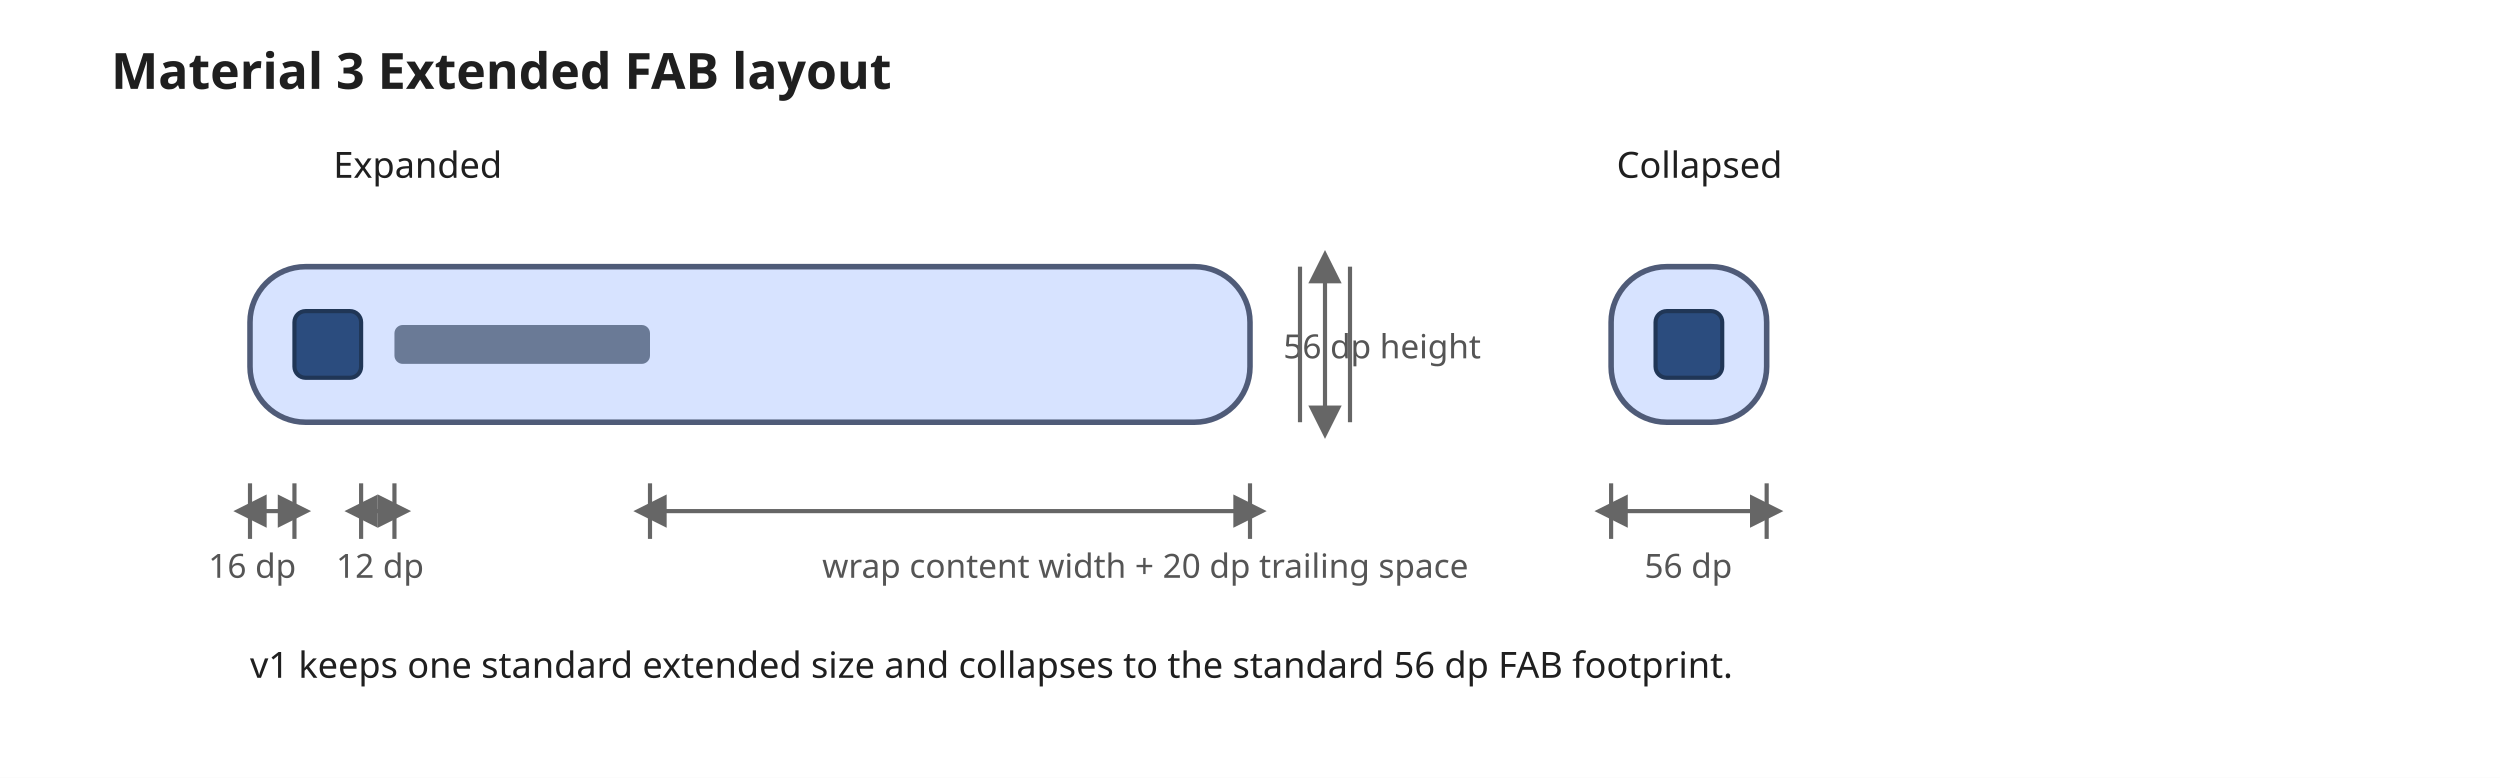
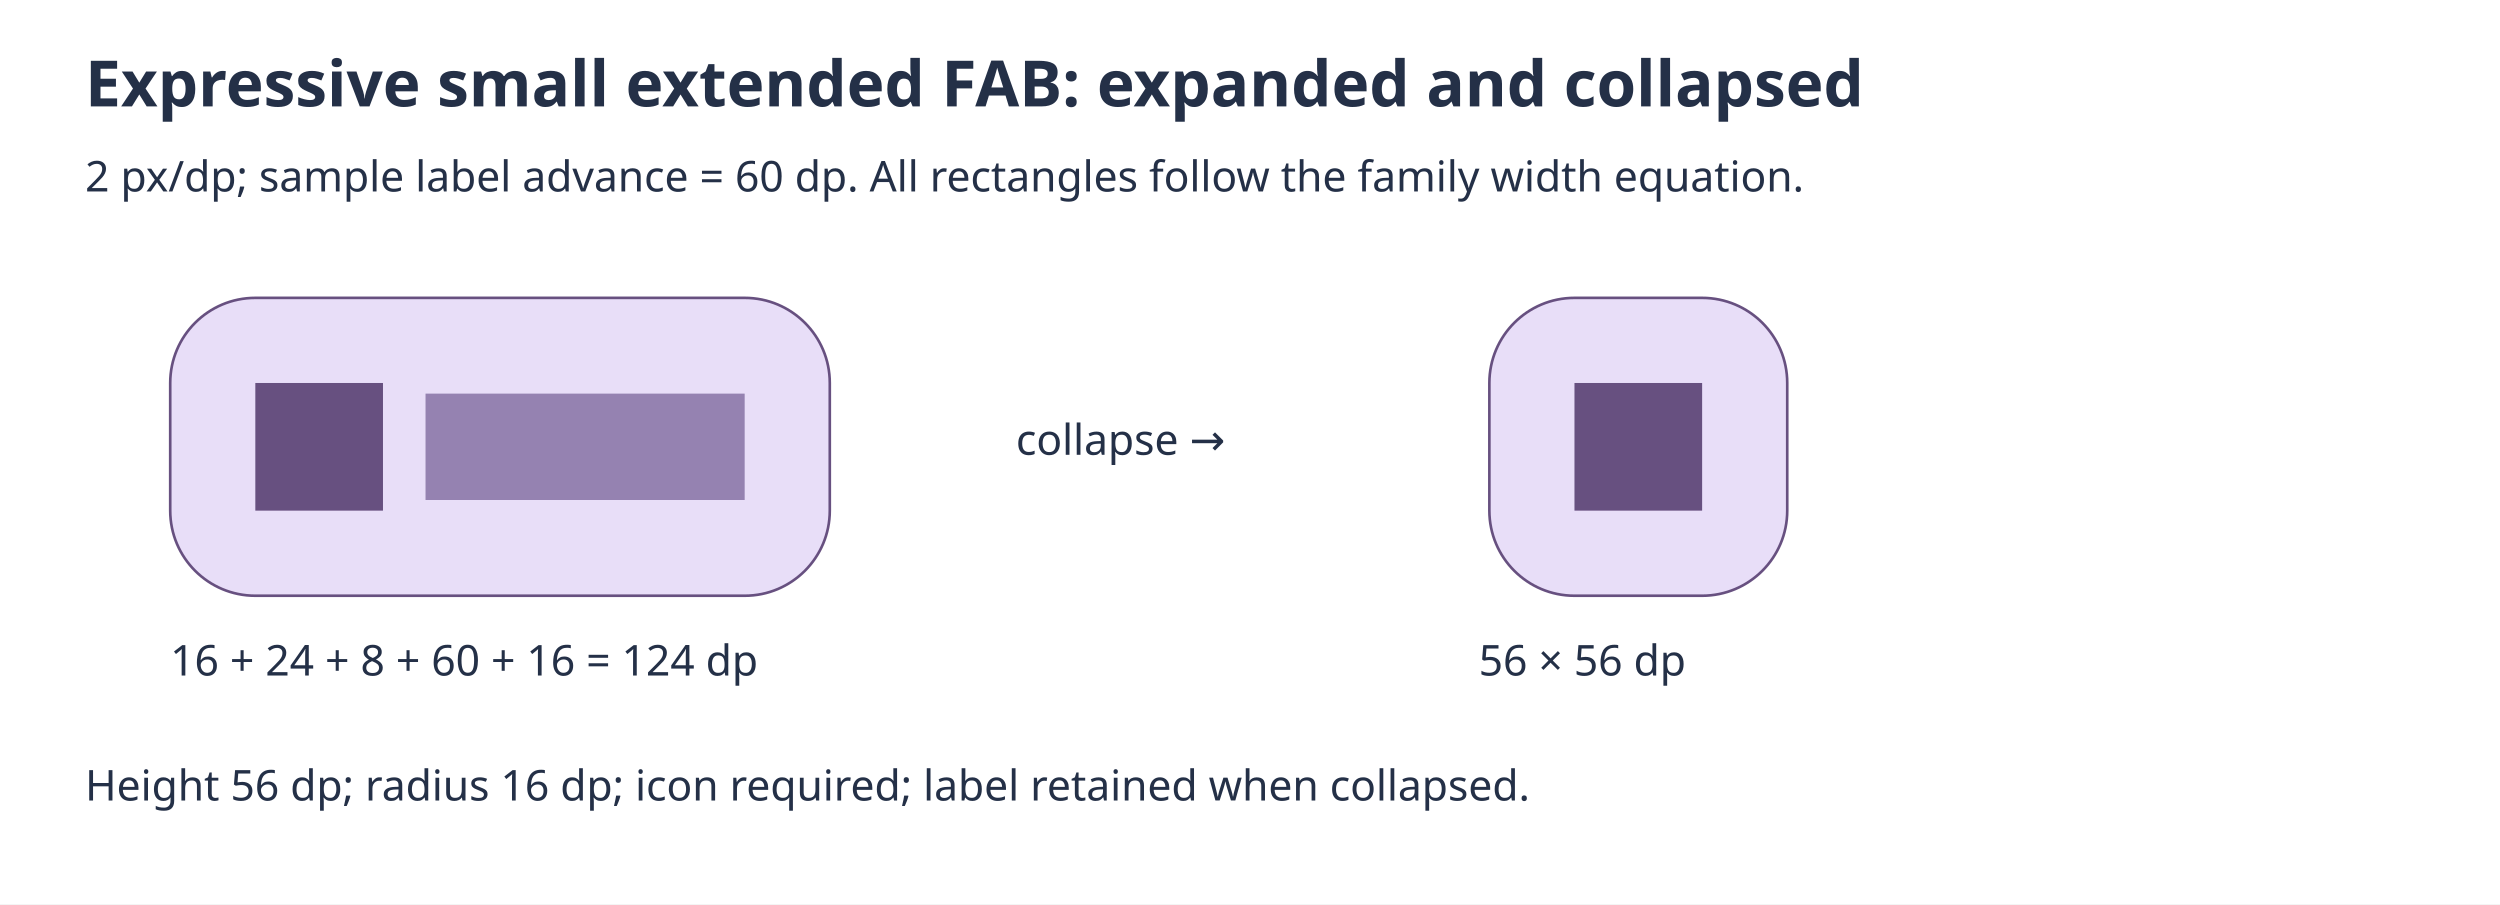
- <svg xmlns="http://www.w3.org/2000/svg" width="900" height="280" viewBox="0 0 900 280">
-   <rect width="900" height="280" fill="#ffffff" />
-   <style>
-     .title { font: 600 18px sans-serif; fill: #1f1f1f; }
-     .label { font: 13px sans-serif; fill: #1f1f1f; }
-     .small { font: 12px sans-serif; fill: #555555; }
-     .frame { fill: #d7e3ff; stroke: #4f5b78; stroke-width: 2; }
-     .icon { fill: #2b4c7e; stroke: #203656; stroke-width: 1.5; }
-     .textbar { fill: #6a7a96; }
-     .guide { stroke: #666666; stroke-width: 1.5; fill: none; marker-start: url(#arrow); marker-end: url(#arrow); }
-     .tick { stroke: #666666; stroke-width: 1.5; }
-   </style>
-   <defs>
-     <marker id="arrow" viewBox="0 0 8 8" refX="4" refY="4" markerWidth="8" markerHeight="8" orient="auto-start-reverse">
-       <path d="M0,0 L8,4 L0,8 z" fill="#666666" />
-     </marker>
-   </defs>
-   <text x="40" y="32" class="title">Material 3 Extended FAB layout</text>
-   <text x="120" y="64" class="label">Expanded</text>
-   <rect x="90" y="96" width="360" height="56" rx="20" ry="20" class="frame" />
-   <rect x="106" y="112" width="24" height="24" rx="4" ry="4" class="icon" />
-   <rect x="142" y="117" width="92" height="14" rx="3" ry="3" class="textbar" />
-   <text x="462" y="129" class="small">56 dp height</text>
-   <line x1="468" y1="96" x2="468" y2="152" class="tick" />
-   <line x1="486" y1="96" x2="486" y2="152" class="tick" />
-   <line x1="477" y1="96" x2="477" y2="152" class="guide" />
-   <line x1="90" y1="184" x2="106" y2="184" class="guide" />
-   <line x1="90" y1="174" x2="90" y2="194" class="tick" />
-   <line x1="106" y1="174" x2="106" y2="194" class="tick" />
-   <text x="75" y="208" class="small">16 dp</text>
-   <line x1="130" y1="184" x2="142" y2="184" class="guide" />
-   <line x1="130" y1="174" x2="130" y2="194" class="tick" />
-   <line x1="142" y1="174" x2="142" y2="194" class="tick" />
-   <text x="121" y="208" class="small">12 dp</text>
-   <line x1="234" y1="184" x2="450" y2="184" class="guide" />
-   <line x1="234" y1="174" x2="234" y2="194" class="tick" />
-   <line x1="450" y1="174" x2="450" y2="194" class="tick" />
-   <text x="296" y="208" class="small">wrap content width + 20 dp trailing space</text>
-   <text x="582" y="64" class="label">Collapsed</text>
-   <rect x="580" y="96" width="56" height="56" rx="20" ry="20" class="frame" />
-   <rect x="596" y="112" width="24" height="24" rx="4" ry="4" class="icon" />
-   <line x1="580" y1="184" x2="636" y2="184" class="guide" />
-   <line x1="580" y1="174" x2="580" y2="194" class="tick" />
-   <line x1="636" y1="174" x2="636" y2="194" class="tick" />
-   <text x="592" y="208" class="small">56 dp</text>
-   <text x="90" y="244" class="label">v1 keeps one standard extended size and collapses to the standard 56 dp FAB footprint.</text>
+ <svg xmlns="http://www.w3.org/2000/svg" width="940" height="340" viewBox="0 0 940 340">
+   <rect width="940" height="340" fill="white" />
+   <style>text {font: 16px sans-serif; fill: #243047} .title {font-size:24px;font-weight:600} .surface {fill:#e8def8;stroke:#675080;stroke-width:1} .icon {fill:#675080} .label {fill:#9582b1}</style>
+   <text x="32" y="40" class="title">Expressive small extended FAB: expanded and collapsed</text>
+   <text x="32" y="72">2 px/dp; sample label advance = 60 dp. All rectangles follow the family width equation.</text>
+   <rect x="64" y="112" width="248" height="112" rx="32" class="surface" />
+   <rect x="96" y="144" width="48" height="48" rx="0" class="icon" />
+   <rect x="160" y="148" width="120" height="40" rx="0" class="label" />
+   <text x="64" y="254">16 + 24 + 8 + 60 + 16 = 124 dp</text>
+   <text x="382" y="171">collapse →</text>
+   <rect x="560" y="112" width="112" height="112" rx="32" class="surface" />
+   <rect x="592" y="144" width="48" height="48" rx="0" class="icon" />
+   <text x="556" y="254">56 × 56 dp</text>
+   <text x="32" y="301">Height 56 dp; radius 16 dp; icon required; label retained when collapsed.</text>
</svg>
